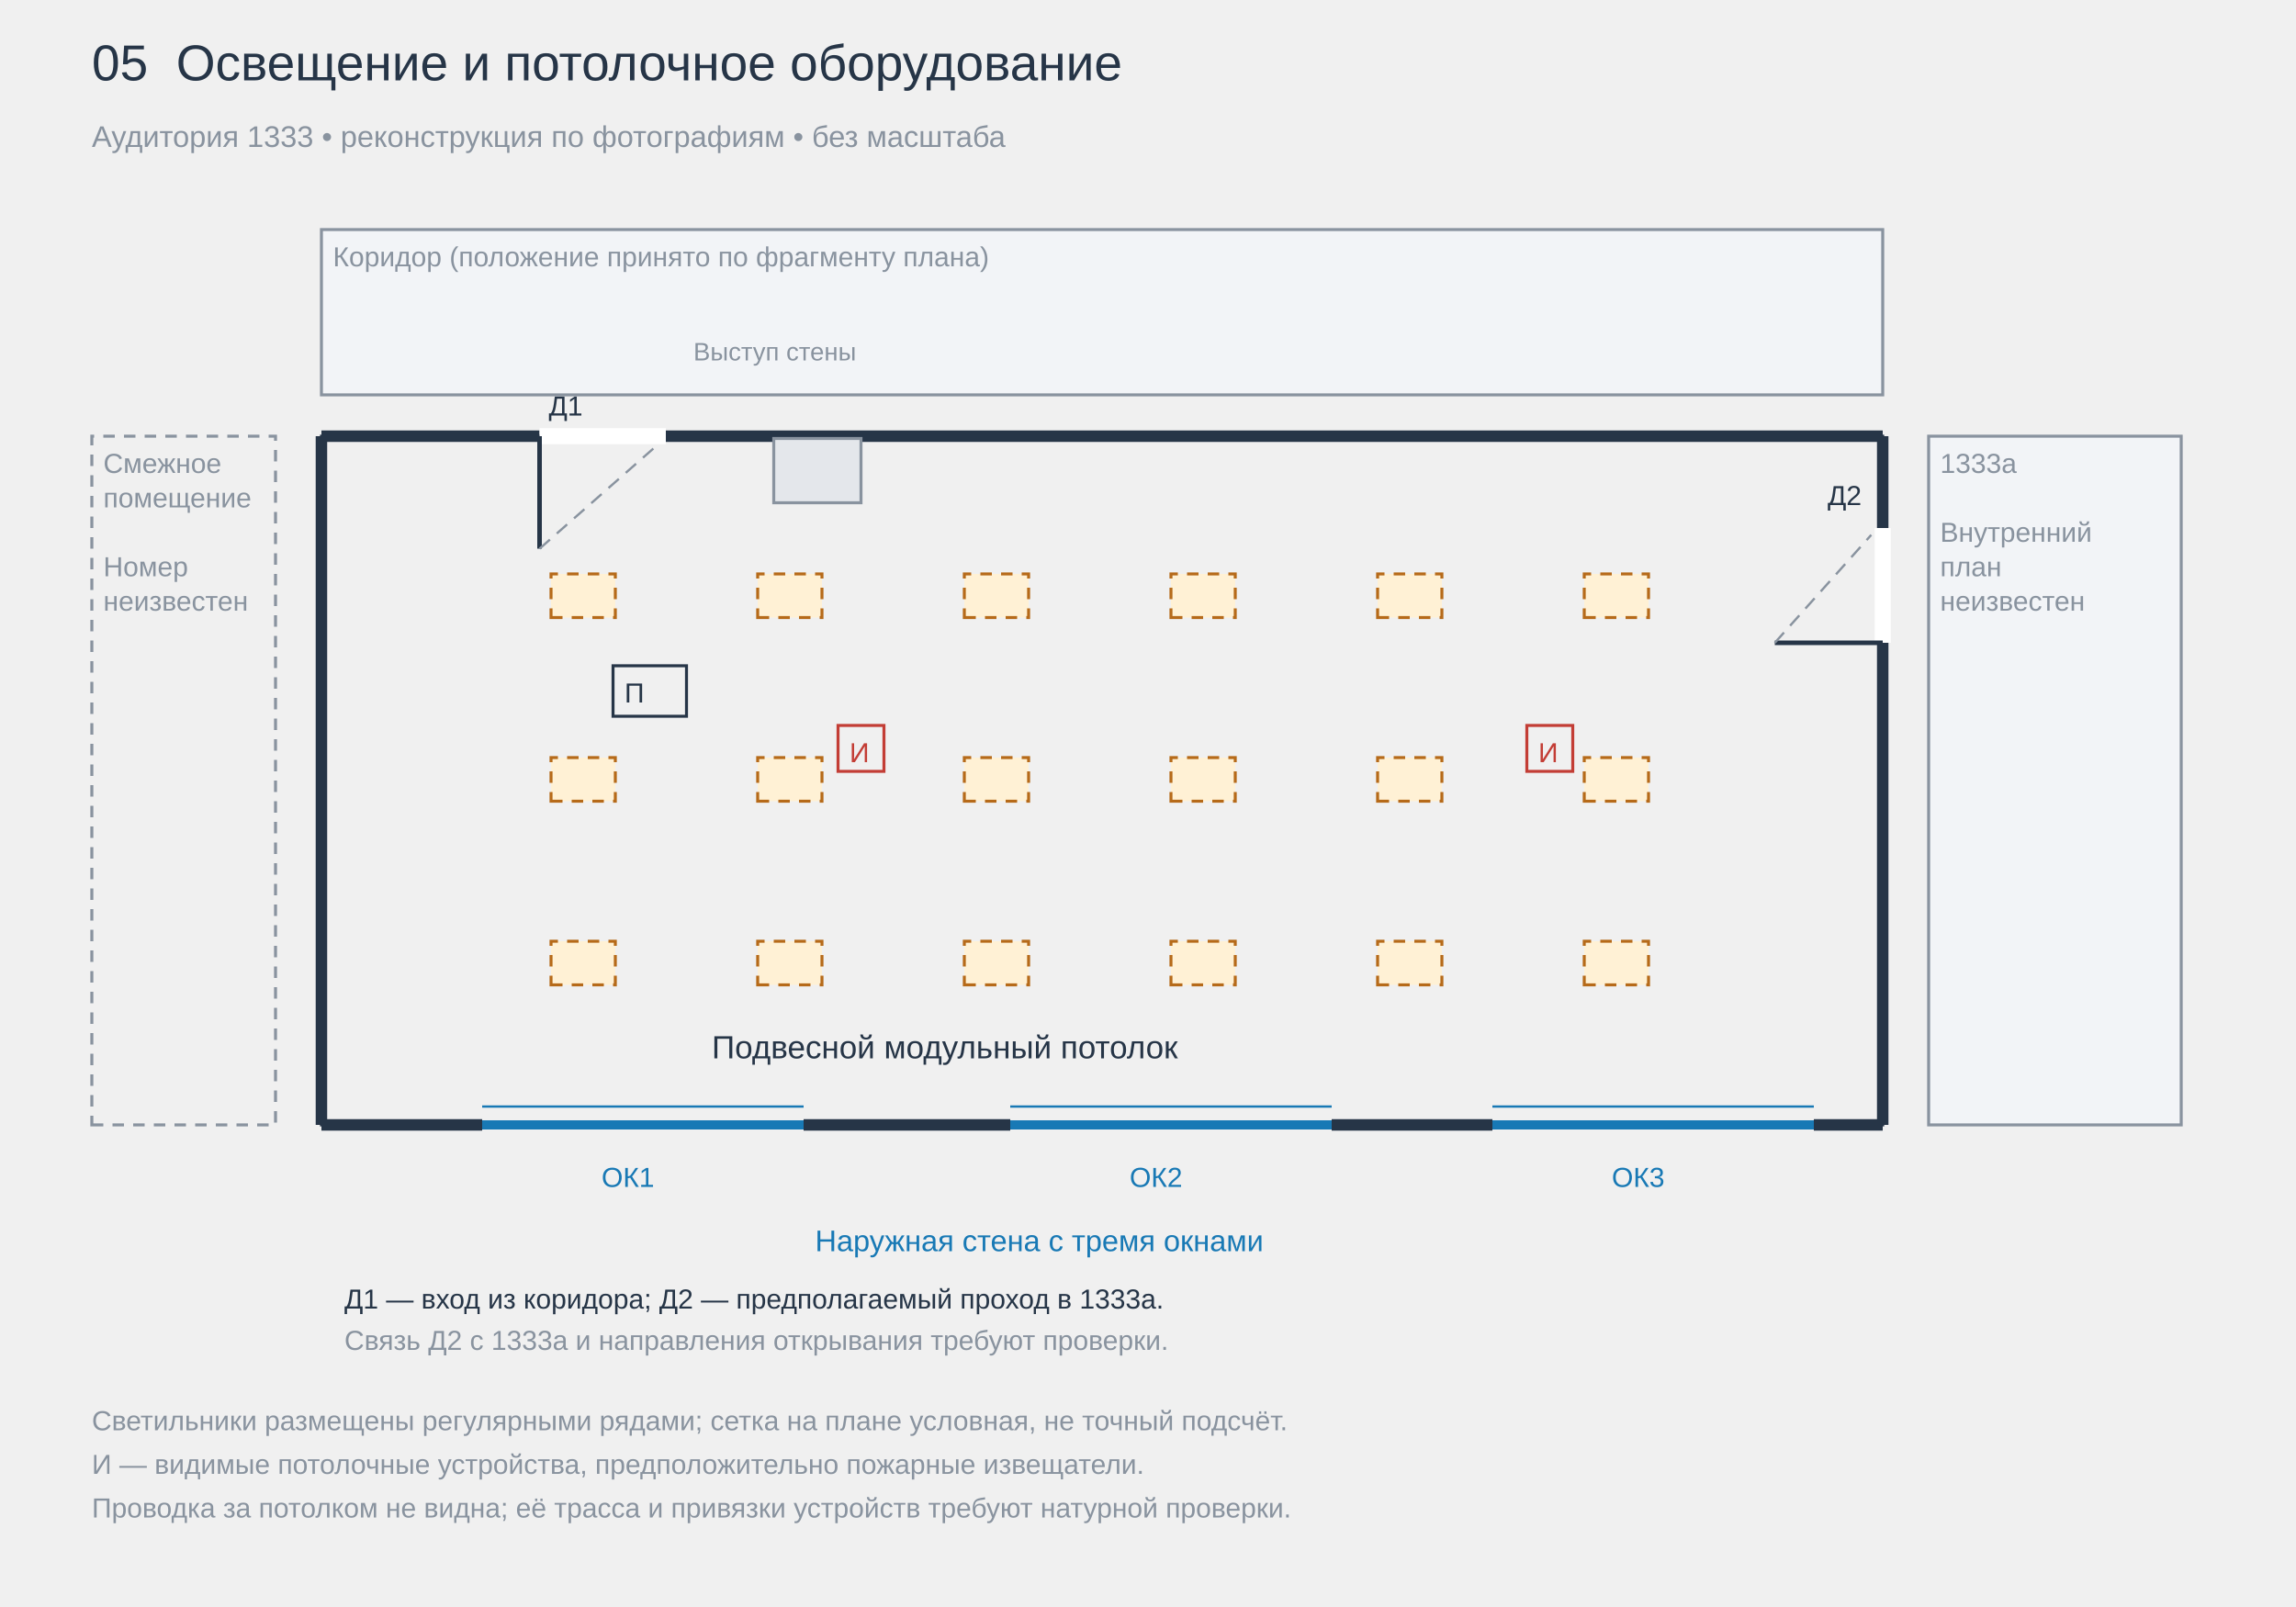
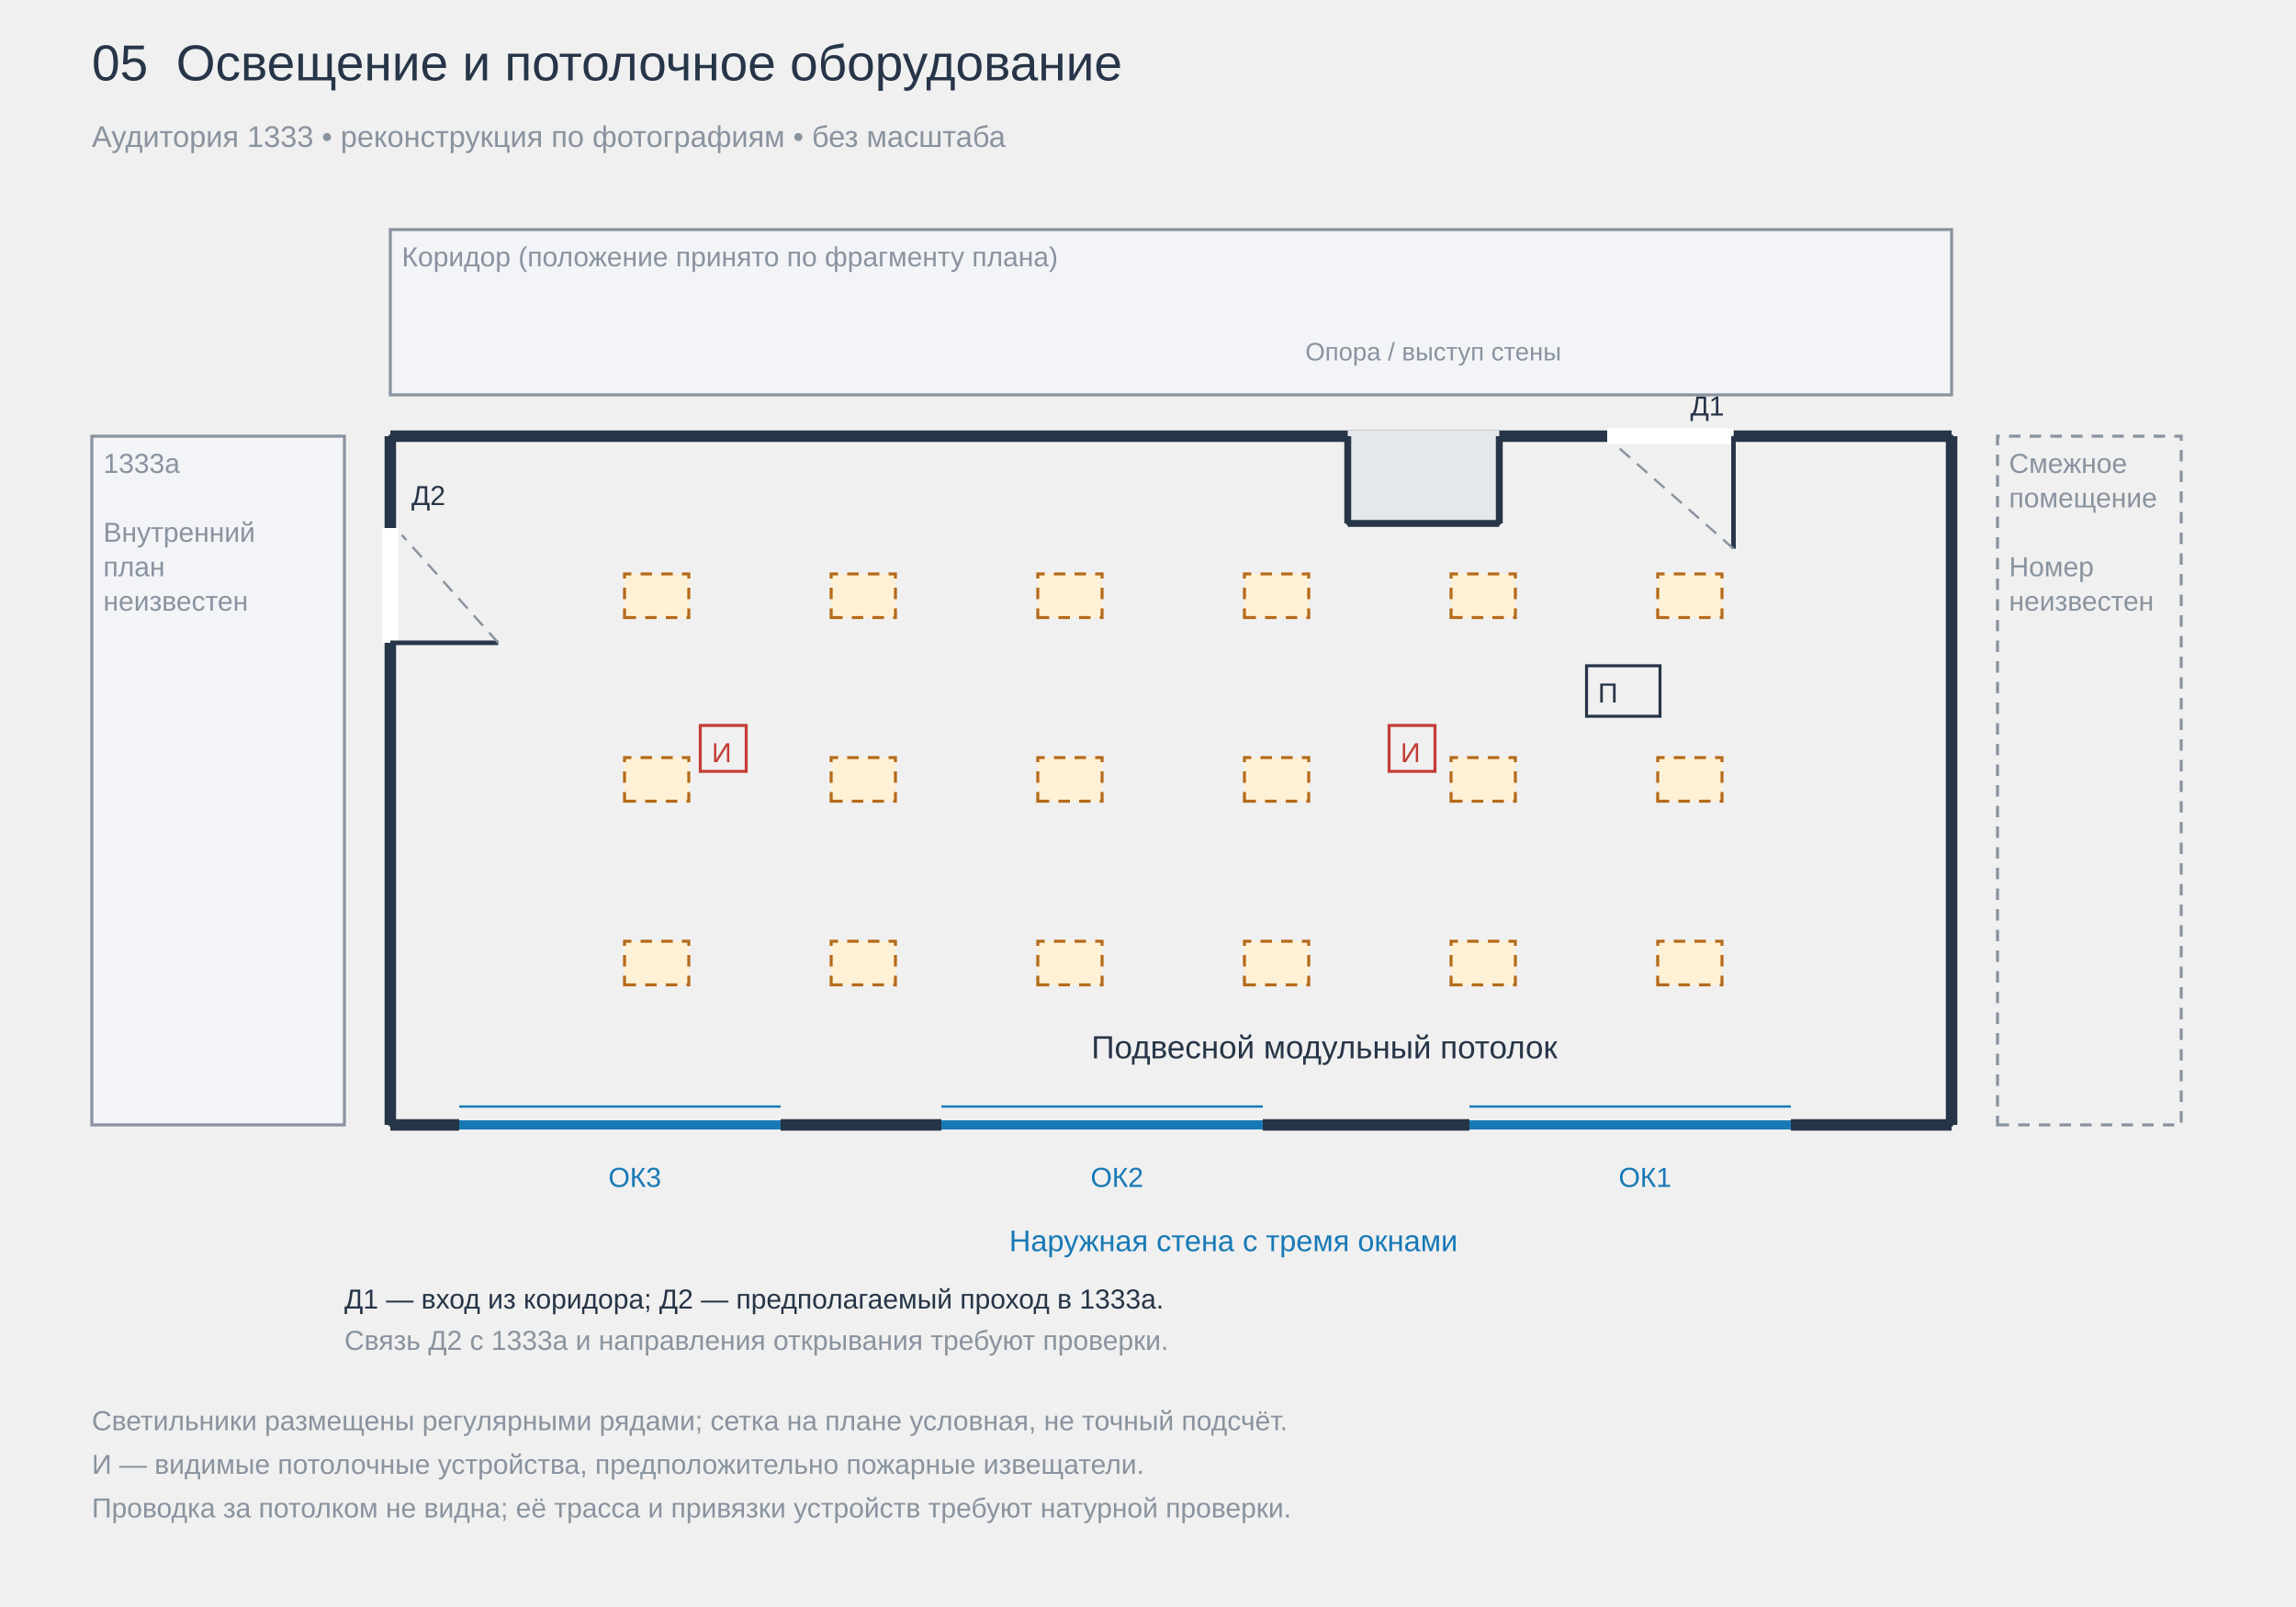
<svg xmlns="http://www.w3.org/2000/svg" version="1.1" width="1000" height="700" viewBox="0 0 1000 700">
  <text fill="#263547" xml:space="preserve" transform="matrix(1 0 -0 1 0 700)" font-size="22" font-family="Arial">
    <tspan y="-665" x="40 52.232 64.464 70.558 76.652 93.746 104.746 116.428 128.66 146.744 158.976 171.12 183.396 195.628 201.722 213.998 220.092 231.994 244.226 254.302 266.534 279.36 291.592 303.032 315.176 327.408 339.64 345.734 357.966 370.55 382.782 395.014 406.014 418.84 431.072 442.754 454.986 467.13 479.406">05  Освещение и потолочное оборудование</tspan>
  </text>
  <text fill="#89939f" xml:space="preserve" transform="matrix(1 0 -0 1 0 700)" font-size="13" font-family="Arial">
    <tspan y="-636" x="40 48.658 55.158 62.737 69.991 75.945 83.173 90.401 97.655 104.688 108.289 115.517 119.846 127.074 134.302 141.53 145.131 149.681 153.282 160.51 167.738 173.419 180.647 187.823 194.323 200.277 207.505 214.005 219.686 227.122 234.376 241.409 245.01 252.043 259.271 262.872 273.558 280.786 286.74 293.968 298.7 305.928 313.156 323.842 331.096 338.129 347.06 350.661 355.211 358.812 366.248 373.476 379.43 383.031 391.962 399.19 405.69 416.116 422.07 429.298 436.734">Аудитория 1­333 • реконструкция по фотографиям • без масштаба</tspan>
  </text>
-   <path transform="matrix(1,0,0,-1,0,700)" d="M140 528H820V600H140Z" fill="#f2f4f7" />
-   <path transform="matrix(1,0,0,-1,0,700)" stroke-width="1.3" stroke-linecap="butt" stroke-miterlimit="10" stroke-linejoin="miter" fill="none" stroke="#89939f" d="M140 528H820V600H140Z" />
+   <path transform="matrix(1,0,0,-1,0,700)" d="M170 528H850V600H170Z" fill="#f2f4f7" />
+   <path transform="matrix(1,0,0,-1,0,700)" stroke-width="1.3" stroke-linecap="butt" stroke-miterlimit="10" stroke-linejoin="miter" fill="none" stroke="#89939f" d="M170 528H850V600H170Z" />
  <text fill="#89939f" xml:space="preserve" transform="matrix(1 0 -0 1 0 700)" font-size="12" font-family="Arial">
-     <tspan y="-584" x="145 151.984 158.656 165.328 172.024 179.02 185.692 192.364 195.688 199.684 206.176 212.848 219.844 226.516 234.532 241.204 247.828 254.524 261.196 264.52 271.012 277.684 284.38 291.004 297.496 302.992 309.664 312.988 319.48 326.152 329.476 339.34 346.012 352.684 357.052 365.296 371.968 378.592 384.088 390.088 393.412 399.904 406.9 413.572 420.196 426.868">Коридор (положение принято по фрагменту плана)</tspan>
+     <tspan y="-584" x="175 181.984 188.656 195.328 202.024 209.02 215.692 222.364 225.688 229.684 236.176 242.848 249.844 256.516 264.532 271.204 277.828 284.524 291.196 294.52 301.012 307.684 314.38 321.004 327.496 332.992 339.664 342.988 349.48 356.152 359.476 369.34 376.012 382.684 387.052 395.296 401.968 408.592 414.088 420.088 423.412 429.904 436.9 443.572 450.196 456.868">Коридор (положение принято по фрагменту плана)</tspan>
  </text>
-   <path transform="matrix(1,0,0,-1,0,700)" d="M840 210H950V510H840Z" fill="#f2f4f7" />
-   <path transform="matrix(1,0,0,-1,0,700)" stroke-width="1.3" stroke-linecap="butt" stroke-miterlimit="10" stroke-linejoin="miter" fill="none" stroke="#89939f" d="M840 210H950V510H840Z" />
+   <path transform="matrix(1,0,0,-1,0,700)" d="M40 210H150V510H40Z" fill="#f2f4f7" />
+   <path transform="matrix(1,0,0,-1,0,700)" stroke-width="1.3" stroke-linecap="butt" stroke-miterlimit="10" stroke-linejoin="miter" fill="none" stroke="#89939f" d="M40 210H150V510H40Z" />
  <text fill="#89939f" xml:space="preserve" transform="matrix(1 0 -0 1 0 700)" font-size="12" font-family="Arial">
-     <tspan y="-494" x="845 851.672 855.668 862.34 869.012 875.684">1­333а</tspan>
+     <tspan y="-494" x="45 51.672 55.668 62.34 69.012 75.684">1­333а</tspan>
  </text>
  <text fill="#89939f" xml:space="preserve" transform="matrix(1 0 -0 1 0 700)" font-size="12" font-family="Arial">
-     <tspan y="-464" x="845 852.992 859.616 865.616 871.112 877.784 884.456 891.08 897.704 904.4">Внутренний</tspan>
+     <tspan y="-464" x="45 52.992 59.616 65.616 71.112 77.784 84.456 91.08 97.704 104.4">Внутренний</tspan>
  </text>
  <text fill="#89939f" xml:space="preserve" transform="matrix(1 0 -0 1 0 700)" font-size="12" font-family="Arial">
-     <tspan y="-449" x="845 851.492 858.488 865.16">план</tspan>
-   </text>
-   <text fill="#89939f" xml:space="preserve" transform="matrix(1 0 -0 1 0 700)" font-size="12" font-family="Arial">
-     <tspan y="-434" x="845 851.624 858.296 864.992 870.488 876.86 883.532 889.532 895.028 901.7">неизвестен</tspan>
-   </text>
-   <path transform="matrix(1,0,0,-1,0,700)" stroke-width="1.3" stroke-linecap="butt" stroke-dasharray="5,4" stroke-miterlimit="10" stroke-linejoin="miter" fill="none" stroke="#89939f" d="M40 210H120V510H40Z" />
-   <text fill="#89939f" xml:space="preserve" transform="matrix(1 0 -0 1 0 700)" font-size="12" font-family="Arial">
-     <tspan y="-494" x="45 53.664 61.908 68.58 76.596 83.22 89.892">Смежное</tspan>
-   </text>
-   <text fill="#89939f" xml:space="preserve" transform="matrix(1 0 -0 1 0 700)" font-size="12" font-family="Arial">
-     <tspan y="-479" x="45 51.492 58.164 66.408 73.08 82.944 89.616 96.24 102.936">помещение</tspan>
-   </text>
-   <text fill="#89939f" xml:space="preserve" transform="matrix(1 0 -0 1 0 700)" font-size="12" font-family="Arial">
-     <tspan y="-449" x="45 53.664 60.336 68.58 75.252">Номер</tspan>
+     <tspan y="-449" x="45 51.492 58.488 65.16">план</tspan>
  </text>
  <text fill="#89939f" xml:space="preserve" transform="matrix(1 0 -0 1 0 700)" font-size="12" font-family="Arial">
    <tspan y="-434" x="45 51.624 58.296 64.992 70.488 76.86 83.532 89.532 95.028 101.7">неизвестен</tspan>
  </text>
-   <path transform="matrix(1,0,0,-1,0,700)" stroke-width="1.3" stroke-linecap="butt" stroke-miterlimit="10" stroke-linejoin="miter" fill="none" stroke="#263547" d="M140 210H820V510H140Z" />
-   <path transform="matrix(1,0,0,-1,0,700)" stroke-width="5" stroke-linecap="butt" stroke-miterlimit="10" stroke-linejoin="miter" fill="none" stroke="#263547" d="M140 510H235" />
-   <path transform="matrix(1,0,0,-1,0,700)" stroke-width="5" stroke-linecap="butt" stroke-miterlimit="10" stroke-linejoin="miter" fill="none" stroke="#263547" d="M290 510H820" />
-   <path transform="matrix(1,0,0,-1,0,700)" stroke-width="5" stroke-linecap="butt" stroke-miterlimit="10" stroke-linejoin="miter" fill="none" stroke="#263547" d="M140 510V210" />
-   <path transform="matrix(1,0,0,-1,0,700)" stroke-width="5" stroke-linecap="butt" stroke-miterlimit="10" stroke-linejoin="miter" fill="none" stroke="#263547" d="M820 510V470" />
-   <path transform="matrix(1,0,0,-1,0,700)" stroke-width="5" stroke-linecap="butt" stroke-miterlimit="10" stroke-linejoin="miter" fill="none" stroke="#263547" d="M820 420V210" />
-   <path transform="matrix(1,0,0,-1,0,700)" stroke-width="5" stroke-linecap="butt" stroke-miterlimit="10" stroke-linejoin="miter" fill="none" stroke="#263547" d="M140 210H210" />
-   <path transform="matrix(1,0,0,-1,0,700)" stroke-width="5" stroke-linecap="butt" stroke-miterlimit="10" stroke-linejoin="miter" fill="none" stroke="#263547" d="M350 210H440" />
-   <path transform="matrix(1,0,0,-1,0,700)" stroke-width="5" stroke-linecap="butt" stroke-miterlimit="10" stroke-linejoin="miter" fill="none" stroke="#263547" d="M580 210H650" />
-   <path transform="matrix(1,0,0,-1,0,700)" stroke-width="5" stroke-linecap="butt" stroke-miterlimit="10" stroke-linejoin="miter" fill="none" stroke="#263547" d="M790 210H820" />
-   <path transform="matrix(1,0,0,-1,0,700)" stroke-width="7" stroke-linecap="butt" stroke-miterlimit="10" stroke-linejoin="miter" fill="none" stroke="#ffffff" d="M235 510H290" />
-   <path transform="matrix(1,0,0,-1,0,700)" stroke-width="7" stroke-linecap="butt" stroke-miterlimit="10" stroke-linejoin="miter" fill="none" stroke="#ffffff" d="M820 470V420" />
-   <path transform="matrix(1,0,0,-1,0,700)" stroke-width="2" stroke-linecap="butt" stroke-miterlimit="10" stroke-linejoin="miter" fill="none" stroke="#263547" d="M235 510V461" />
-   <path transform="matrix(1,0,0,-1,0,700)" stroke-width="1" stroke-linecap="butt" stroke-dasharray="6,4" stroke-miterlimit="10" stroke-linejoin="miter" fill="none" stroke="#89939f" d="M235 461 285 505" />
+   <path transform="matrix(1,0,0,-1,0,700)" stroke-width="1.3" stroke-linecap="butt" stroke-dasharray="5,4" stroke-miterlimit="10" stroke-linejoin="miter" fill="none" stroke="#89939f" d="M870 210H950V510H870Z" />
+   <text fill="#89939f" xml:space="preserve" transform="matrix(1 0 -0 1 0 700)" font-size="12" font-family="Arial">
+     <tspan y="-494" x="875 883.664 891.908 898.58 906.596 913.22 919.892">Смежное</tspan>
+   </text>
+   <text fill="#89939f" xml:space="preserve" transform="matrix(1 0 -0 1 0 700)" font-size="12" font-family="Arial">
+     <tspan y="-479" x="875 881.492 888.164 896.408 903.08 912.944 919.616 926.24 932.936">помещение</tspan>
+   </text>
+   <text fill="#89939f" xml:space="preserve" transform="matrix(1 0 -0 1 0 700)" font-size="12" font-family="Arial">
+     <tspan y="-449" x="875 883.664 890.336 898.58 905.252">Номер</tspan>
+   </text>
+   <text fill="#89939f" xml:space="preserve" transform="matrix(1 0 -0 1 0 700)" font-size="12" font-family="Arial">
+     <tspan y="-434" x="875 881.624 888.296 894.992 900.488 906.86 913.532 919.532 925.028 931.7">неизвестен</tspan>
+   </text>
+   <path transform="matrix(1,0,0,-1,0,700)" stroke-width="1.3" stroke-linecap="butt" stroke-miterlimit="10" stroke-linejoin="miter" fill="none" stroke="#263547" d="M170 210H850V510H170Z" />
+   <path transform="matrix(1,0,0,-1,0,700)" stroke-width="5" stroke-linecap="butt" stroke-miterlimit="10" stroke-linejoin="miter" fill="none" stroke="#263547" d="M850 510H755" />
+   <path transform="matrix(1,0,0,-1,0,700)" stroke-width="5" stroke-linecap="butt" stroke-miterlimit="10" stroke-linejoin="miter" fill="none" stroke="#263547" d="M700 510H170" />
+   <path transform="matrix(1,0,0,-1,0,700)" stroke-width="5" stroke-linecap="butt" stroke-miterlimit="10" stroke-linejoin="miter" fill="none" stroke="#263547" d="M850 510V210" />
+   <path transform="matrix(1,0,0,-1,0,700)" stroke-width="5" stroke-linecap="butt" stroke-miterlimit="10" stroke-linejoin="miter" fill="none" stroke="#263547" d="M170 510V470" />
+   <path transform="matrix(1,0,0,-1,0,700)" stroke-width="5" stroke-linecap="butt" stroke-miterlimit="10" stroke-linejoin="miter" fill="none" stroke="#263547" d="M170 420V210" />
+   <path transform="matrix(1,0,0,-1,0,700)" stroke-width="5" stroke-linecap="butt" stroke-miterlimit="10" stroke-linejoin="miter" fill="none" stroke="#263547" d="M850 210H780" />
+   <path transform="matrix(1,0,0,-1,0,700)" stroke-width="5" stroke-linecap="butt" stroke-miterlimit="10" stroke-linejoin="miter" fill="none" stroke="#263547" d="M640 210H550" />
+   <path transform="matrix(1,0,0,-1,0,700)" stroke-width="5" stroke-linecap="butt" stroke-miterlimit="10" stroke-linejoin="miter" fill="none" stroke="#263547" d="M410 210H340" />
+   <path transform="matrix(1,0,0,-1,0,700)" stroke-width="5" stroke-linecap="butt" stroke-miterlimit="10" stroke-linejoin="miter" fill="none" stroke="#263547" d="M200 210H170" />
+   <path transform="matrix(1,0,0,-1,0,700)" stroke-width="7" stroke-linecap="butt" stroke-miterlimit="10" stroke-linejoin="miter" fill="none" stroke="#ffffff" d="M755 510H700" />
+   <path transform="matrix(1,0,0,-1,0,700)" stroke-width="7" stroke-linecap="butt" stroke-miterlimit="10" stroke-linejoin="miter" fill="none" stroke="#ffffff" d="M170 470V420" />
+   <path transform="matrix(1,0,0,-1,0,700)" stroke-width="2" stroke-linecap="butt" stroke-miterlimit="10" stroke-linejoin="miter" fill="none" stroke="#263547" d="M755 510V461" />
+   <path transform="matrix(1,0,0,-1,0,700)" stroke-width="1" stroke-linecap="butt" stroke-dasharray="6,4" stroke-miterlimit="10" stroke-linejoin="miter" fill="none" stroke="#89939f" d="M755 461 705 505" />
  <text fill="#263547" xml:space="preserve" transform="matrix(1 0 -0 1 0 700)" font-size="12" font-family="Arial">
-     <tspan y="-519" x="239 247.124">Д1</tspan>
+     <tspan y="-519" x="736.199 744.323">Д1</tspan>
  </text>
-   <path transform="matrix(1,0,0,-1,0,700)" stroke-width="2" stroke-linecap="butt" stroke-miterlimit="10" stroke-linejoin="miter" fill="none" stroke="#263547" d="M820 420H773" />
-   <path transform="matrix(1,0,0,-1,0,700)" stroke-width="1" stroke-linecap="butt" stroke-dasharray="6,4" stroke-miterlimit="10" stroke-linejoin="miter" fill="none" stroke="#89939f" d="M773 420 815 467" />
+   <path transform="matrix(1,0,0,-1,0,700)" stroke-width="2" stroke-linecap="butt" stroke-miterlimit="10" stroke-linejoin="miter" fill="none" stroke="#263547" d="M170 420H217" />
+   <path transform="matrix(1,0,0,-1,0,700)" stroke-width="1" stroke-linecap="butt" stroke-dasharray="6,4" stroke-miterlimit="10" stroke-linejoin="miter" fill="none" stroke="#89939f" d="M217 420 175 467" />
  <text fill="#263547" xml:space="preserve" transform="matrix(1 0 -0 1 0 700)" font-size="12" font-family="Arial">
-     <tspan y="-480" x="796 804.124">Д2</tspan>
+     <tspan y="-480" x="179.199 187.323">Д2</tspan>
  </text>
-   <path transform="matrix(1,0,0,-1,0,700)" stroke-width="4" stroke-linecap="butt" stroke-miterlimit="10" stroke-linejoin="miter" fill="none" stroke="#1879b5" d="M210 210H350" />
-   <path transform="matrix(1,0,0,-1,0,700)" stroke-width="1" stroke-linecap="butt" stroke-miterlimit="10" stroke-linejoin="miter" fill="none" stroke="#1879b5" d="M210 218H350" />
+   <path transform="matrix(1,0,0,-1,0,700)" stroke-width="4" stroke-linecap="butt" stroke-miterlimit="10" stroke-linejoin="miter" fill="none" stroke="#1879b5" d="M780 210H640" />
+   <path transform="matrix(1,0,0,-1,0,700)" stroke-width="1" stroke-linecap="butt" stroke-miterlimit="10" stroke-linejoin="miter" fill="none" stroke="#1879b5" d="M780 218H640" />
  <text fill="#1879b5" xml:space="preserve" transform="matrix(1 0 -0 1 0 700)" font-size="12" font-family="Arial">
-     <tspan y="-183" x="262 271.324 278.308">ОК1</tspan>
+     <tspan y="-183" x="705.002 714.326 721.31">ОК1</tspan>
  </text>
-   <path transform="matrix(1,0,0,-1,0,700)" stroke-width="4" stroke-linecap="butt" stroke-miterlimit="10" stroke-linejoin="miter" fill="none" stroke="#1879b5" d="M440 210H580" />
-   <path transform="matrix(1,0,0,-1,0,700)" stroke-width="1" stroke-linecap="butt" stroke-miterlimit="10" stroke-linejoin="miter" fill="none" stroke="#1879b5" d="M440 218H580" />
+   <path transform="matrix(1,0,0,-1,0,700)" stroke-width="4" stroke-linecap="butt" stroke-miterlimit="10" stroke-linejoin="miter" fill="none" stroke="#1879b5" d="M550 210H410" />
+   <path transform="matrix(1,0,0,-1,0,700)" stroke-width="1" stroke-linecap="butt" stroke-miterlimit="10" stroke-linejoin="miter" fill="none" stroke="#1879b5" d="M550 218H410" />
  <text fill="#1879b5" xml:space="preserve" transform="matrix(1 0 -0 1 0 700)" font-size="12" font-family="Arial">
-     <tspan y="-183" x="492 501.324 508.308">ОК2</tspan>
+     <tspan y="-183" x="475.002 484.326 491.31">ОК2</tspan>
  </text>
-   <path transform="matrix(1,0,0,-1,0,700)" stroke-width="4" stroke-linecap="butt" stroke-miterlimit="10" stroke-linejoin="miter" fill="none" stroke="#1879b5" d="M650 210H790" />
-   <path transform="matrix(1,0,0,-1,0,700)" stroke-width="1" stroke-linecap="butt" stroke-miterlimit="10" stroke-linejoin="miter" fill="none" stroke="#1879b5" d="M650 218H790" />
+   <path transform="matrix(1,0,0,-1,0,700)" stroke-width="4" stroke-linecap="butt" stroke-miterlimit="10" stroke-linejoin="miter" fill="none" stroke="#1879b5" d="M340 210H200" />
+   <path transform="matrix(1,0,0,-1,0,700)" stroke-width="1" stroke-linecap="butt" stroke-miterlimit="10" stroke-linejoin="miter" fill="none" stroke="#1879b5" d="M340 218H200" />
  <text fill="#1879b5" xml:space="preserve" transform="matrix(1 0 -0 1 0 700)" font-size="12" font-family="Arial">
-     <tspan y="-183" x="702 711.324 718.308">ОК3</tspan>
+     <tspan y="-183" x="265.002 274.326 281.31">ОК3</tspan>
  </text>
  <text fill="#1879b5" xml:space="preserve" transform="matrix(1 0 -0 1 0 700)" font-size="13" font-family="Arial">
-     <tspan y="-155" x="355 364.386 371.614 378.842 385.342 394.026 401.202 408.43 415.463 419.064 425.564 431.518 438.746 445.922 453.15 456.751 463.251 466.852 472.806 480.034 487.262 496.193 503.226 506.827 514.055 519.736 526.912 534.14 543.071">Наружная стена с тремя окнами</tspan>
+     <tspan y="-155" x="439.549 448.935 456.163 463.391 469.891 478.575 485.751 492.979 500.012 503.613 510.113 516.067 523.295 530.471 537.699 541.3 547.8 551.401 557.355 564.583 571.811 580.742 587.775 591.376 598.605 604.285 611.462 618.69 627.621">Наружная стена с тремя окнами</tspan>
  </text>
-   <path transform="matrix(1,0,0,-1,0,700)" d="M337 481H375V509H337Z" fill="#e4e7eb" />
-   <path transform="matrix(1,0,0,-1,0,700)" stroke-width="1.3" stroke-linecap="butt" stroke-miterlimit="10" stroke-linejoin="miter" fill="none" stroke="#89939f" d="M337 481H375V509H337Z" />
+   <path transform="matrix(1,0,0,-1,0,700)" d="M587 472H653V510H587Z" fill="#e4e7eb" />
+   <path transform="matrix(1,0,0,-1,0,700)" stroke-width="1.3" stroke-linecap="butt" stroke-miterlimit="10" stroke-linejoin="miter" fill="none" stroke="#263547" d="M587 472H653V510H587Z" />
+   <path transform="matrix(1,0,0,-1,0,700)" stroke-width="5" stroke-linecap="butt" stroke-miterlimit="10" stroke-linejoin="miter" fill="none" stroke="#e4e7eb" d="M653 510H587" />
+   <path transform="matrix(1,0,0,-1,0,700)" stroke-width="3" stroke-linecap="butt" stroke-miterlimit="10" stroke-linejoin="miter" fill="none" stroke="#263547" d="M653 510V472" />
+   <path transform="matrix(1,0,0,-1,0,700)" stroke-width="3" stroke-linecap="butt" stroke-miterlimit="10" stroke-linejoin="miter" fill="none" stroke="#263547" d="M653 472H587" />
+   <path transform="matrix(1,0,0,-1,0,700)" stroke-width="3" stroke-linecap="butt" stroke-miterlimit="10" stroke-linejoin="miter" fill="none" stroke="#263547" d="M587 472V510" />
  <text fill="#89939f" xml:space="preserve" transform="matrix(1 0 -0 1 0 700)" font-size="11" font-family="Arial">
-     <tspan y="-543" x="302 309.326 317.224 322.724 327.762 333.262 339.213 342.26 347.76 352.798 358.914 364.986">Выступ стены</tspan>
+     <tspan y="-543" x="568.528 577.075 583.026 589.142 595.258 601.374 604.421 607.468 610.515 616.356 624.254 629.754 634.792 640.292 646.243 649.29 654.79 659.828 665.944 672.016">Опора / выступ стены</tspan>
  </text>
  <text fill="#263547" xml:space="preserve" transform="matrix(1 0 -0 1 0 700)" font-size="12" font-family="Arial">
    <tspan y="-130" x="150 158.124 164.796 168.12 180.12 183.444 189.816 195.816 202.488 209.484 212.808 219.504 225 228.324 233.568 240.24 246.912 253.608 260.604 267.276 273.948 280.62 283.944 287.268 295.392 302.064 305.388 317.388 320.712 327.204 333.876 340.548 347.544 354.036 360.708 367.704 374.376 378.744 385.416 392.088 400.332 408.948 415.644 418.968 425.46 432.132 438.804 444.804 451.476 458.472 461.796 468.168 471.492 478.164 482.16 488.832 495.504 502.176 508.848">Д1 — вход из коридора; Д2 — предполагаемый проход в 1­333а.</tspan>
  </text>
  <text fill="#89939f" xml:space="preserve" transform="matrix(1 0 -0 1 0 700)" font-size="12" font-family="Arial">
    <tspan y="-112" x="150 158.664 165.036 171.528 177.024 183.264 186.588 194.712 201.384 204.708 210.708 214.032 220.704 224.7 231.372 238.044 244.716 251.388 254.712 261.408 264.732 271.356 278.028 284.52 291.192 297.864 304.236 311.232 317.904 324.528 331.224 337.716 341.04 347.712 353.208 358.452 365.124 373.74 380.112 386.784 393.408 400.104 406.596 409.92 415.416 422.088 428.76 435.624 441.624 450.624 456.12 459.444 465.936 472.608 479.28 485.652 492.324 498.996 504.24 510.936">Связь Д2 с 1­333а и направления открывания требуют проверки.</tspan>
  </text>
-   <path transform="matrix(1,0,0,-1,0,700)" d="M240 431H268V450H240Z" fill="#fff1d5" />
-   <path transform="matrix(1,0,0,-1,0,700)" stroke-width="1.3" stroke-linecap="butt" stroke-dasharray="5,4" stroke-miterlimit="10" stroke-linejoin="miter" fill="none" stroke="#b66a19" d="M240 431H268V450H240Z" />
-   <path transform="matrix(1,0,0,-1,0,700)" d="M240 351H268V370H240Z" fill="#fff1d5" />
-   <path transform="matrix(1,0,0,-1,0,700)" stroke-width="1.3" stroke-linecap="butt" stroke-dasharray="5,4" stroke-miterlimit="10" stroke-linejoin="miter" fill="none" stroke="#b66a19" d="M240 351H268V370H240Z" />
-   <path transform="matrix(1,0,0,-1,0,700)" d="M240 271H268V290H240Z" fill="#fff1d5" />
-   <path transform="matrix(1,0,0,-1,0,700)" stroke-width="1.3" stroke-linecap="butt" stroke-dasharray="5,4" stroke-miterlimit="10" stroke-linejoin="miter" fill="none" stroke="#b66a19" d="M240 271H268V290H240Z" />
-   <path transform="matrix(1,0,0,-1,0,700)" d="M330 431H358V450H330Z" fill="#fff1d5" />
-   <path transform="matrix(1,0,0,-1,0,700)" stroke-width="1.3" stroke-linecap="butt" stroke-dasharray="5,4" stroke-miterlimit="10" stroke-linejoin="miter" fill="none" stroke="#b66a19" d="M330 431H358V450H330Z" />
-   <path transform="matrix(1,0,0,-1,0,700)" d="M330 351H358V370H330Z" fill="#fff1d5" />
-   <path transform="matrix(1,0,0,-1,0,700)" stroke-width="1.3" stroke-linecap="butt" stroke-dasharray="5,4" stroke-miterlimit="10" stroke-linejoin="miter" fill="none" stroke="#b66a19" d="M330 351H358V370H330Z" />
-   <path transform="matrix(1,0,0,-1,0,700)" d="M330 271H358V290H330Z" fill="#fff1d5" />
-   <path transform="matrix(1,0,0,-1,0,700)" stroke-width="1.3" stroke-linecap="butt" stroke-dasharray="5,4" stroke-miterlimit="10" stroke-linejoin="miter" fill="none" stroke="#b66a19" d="M330 271H358V290H330Z" />
-   <path transform="matrix(1,0,0,-1,0,700)" d="M420 431H448V450H420Z" fill="#fff1d5" />
-   <path transform="matrix(1,0,0,-1,0,700)" stroke-width="1.3" stroke-linecap="butt" stroke-dasharray="5,4" stroke-miterlimit="10" stroke-linejoin="miter" fill="none" stroke="#b66a19" d="M420 431H448V450H420Z" />
-   <path transform="matrix(1,0,0,-1,0,700)" d="M420 351H448V370H420Z" fill="#fff1d5" />
-   <path transform="matrix(1,0,0,-1,0,700)" stroke-width="1.3" stroke-linecap="butt" stroke-dasharray="5,4" stroke-miterlimit="10" stroke-linejoin="miter" fill="none" stroke="#b66a19" d="M420 351H448V370H420Z" />
-   <path transform="matrix(1,0,0,-1,0,700)" d="M420 271H448V290H420Z" fill="#fff1d5" />
-   <path transform="matrix(1,0,0,-1,0,700)" stroke-width="1.3" stroke-linecap="butt" stroke-dasharray="5,4" stroke-miterlimit="10" stroke-linejoin="miter" fill="none" stroke="#b66a19" d="M420 271H448V290H420Z" />
-   <path transform="matrix(1,0,0,-1,0,700)" d="M510 431H538V450H510Z" fill="#fff1d5" />
-   <path transform="matrix(1,0,0,-1,0,700)" stroke-width="1.3" stroke-linecap="butt" stroke-dasharray="5,4" stroke-miterlimit="10" stroke-linejoin="miter" fill="none" stroke="#b66a19" d="M510 431H538V450H510Z" />
-   <path transform="matrix(1,0,0,-1,0,700)" d="M510 351H538V370H510Z" fill="#fff1d5" />
-   <path transform="matrix(1,0,0,-1,0,700)" stroke-width="1.3" stroke-linecap="butt" stroke-dasharray="5,4" stroke-miterlimit="10" stroke-linejoin="miter" fill="none" stroke="#b66a19" d="M510 351H538V370H510Z" />
-   <path transform="matrix(1,0,0,-1,0,700)" d="M510 271H538V290H510Z" fill="#fff1d5" />
-   <path transform="matrix(1,0,0,-1,0,700)" stroke-width="1.3" stroke-linecap="butt" stroke-dasharray="5,4" stroke-miterlimit="10" stroke-linejoin="miter" fill="none" stroke="#b66a19" d="M510 271H538V290H510Z" />
-   <path transform="matrix(1,0,0,-1,0,700)" d="M600 431H628V450H600Z" fill="#fff1d5" />
-   <path transform="matrix(1,0,0,-1,0,700)" stroke-width="1.3" stroke-linecap="butt" stroke-dasharray="5,4" stroke-miterlimit="10" stroke-linejoin="miter" fill="none" stroke="#b66a19" d="M600 431H628V450H600Z" />
-   <path transform="matrix(1,0,0,-1,0,700)" d="M600 351H628V370H600Z" fill="#fff1d5" />
-   <path transform="matrix(1,0,0,-1,0,700)" stroke-width="1.3" stroke-linecap="butt" stroke-dasharray="5,4" stroke-miterlimit="10" stroke-linejoin="miter" fill="none" stroke="#b66a19" d="M600 351H628V370H600Z" />
-   <path transform="matrix(1,0,0,-1,0,700)" d="M600 271H628V290H600Z" fill="#fff1d5" />
-   <path transform="matrix(1,0,0,-1,0,700)" stroke-width="1.3" stroke-linecap="butt" stroke-dasharray="5,4" stroke-miterlimit="10" stroke-linejoin="miter" fill="none" stroke="#b66a19" d="M600 271H628V290H600Z" />
-   <path transform="matrix(1,0,0,-1,0,700)" d="M690 431H718V450H690Z" fill="#fff1d5" />
-   <path transform="matrix(1,0,0,-1,0,700)" stroke-width="1.3" stroke-linecap="butt" stroke-dasharray="5,4" stroke-miterlimit="10" stroke-linejoin="miter" fill="none" stroke="#b66a19" d="M690 431H718V450H690Z" />
-   <path transform="matrix(1,0,0,-1,0,700)" d="M690 351H718V370H690Z" fill="#fff1d5" />
-   <path transform="matrix(1,0,0,-1,0,700)" stroke-width="1.3" stroke-linecap="butt" stroke-dasharray="5,4" stroke-miterlimit="10" stroke-linejoin="miter" fill="none" stroke="#b66a19" d="M690 351H718V370H690Z" />
-   <path transform="matrix(1,0,0,-1,0,700)" d="M690 271H718V290H690Z" fill="#fff1d5" />
-   <path transform="matrix(1,0,0,-1,0,700)" stroke-width="1.3" stroke-linecap="butt" stroke-dasharray="5,4" stroke-miterlimit="10" stroke-linejoin="miter" fill="none" stroke="#b66a19" d="M690 271H718V290H690Z" />
-   <path transform="matrix(1,0,0,-1,0,700)" stroke-width="1.3" stroke-linecap="butt" stroke-miterlimit="10" stroke-linejoin="miter" fill="none" stroke="#263547" d="M267 388H299V410H267Z" />
+   <path transform="matrix(1,0,0,-1,0,700)" d="M722 431H750V450H722Z" fill="#fff1d5" />
+   <path transform="matrix(1,0,0,-1,0,700)" stroke-width="1.3" stroke-linecap="butt" stroke-dasharray="5,4" stroke-miterlimit="10" stroke-linejoin="miter" fill="none" stroke="#b66a19" d="M722 431H750V450H722Z" />
+   <path transform="matrix(1,0,0,-1,0,700)" d="M722 351H750V370H722Z" fill="#fff1d5" />
+   <path transform="matrix(1,0,0,-1,0,700)" stroke-width="1.3" stroke-linecap="butt" stroke-dasharray="5,4" stroke-miterlimit="10" stroke-linejoin="miter" fill="none" stroke="#b66a19" d="M722 351H750V370H722Z" />
+   <path transform="matrix(1,0,0,-1,0,700)" d="M722 271H750V290H722Z" fill="#fff1d5" />
+   <path transform="matrix(1,0,0,-1,0,700)" stroke-width="1.3" stroke-linecap="butt" stroke-dasharray="5,4" stroke-miterlimit="10" stroke-linejoin="miter" fill="none" stroke="#b66a19" d="M722 271H750V290H722Z" />
+   <path transform="matrix(1,0,0,-1,0,700)" d="M632 431H660V450H632Z" fill="#fff1d5" />
+   <path transform="matrix(1,0,0,-1,0,700)" stroke-width="1.3" stroke-linecap="butt" stroke-dasharray="5,4" stroke-miterlimit="10" stroke-linejoin="miter" fill="none" stroke="#b66a19" d="M632 431H660V450H632Z" />
+   <path transform="matrix(1,0,0,-1,0,700)" d="M632 351H660V370H632Z" fill="#fff1d5" />
+   <path transform="matrix(1,0,0,-1,0,700)" stroke-width="1.3" stroke-linecap="butt" stroke-dasharray="5,4" stroke-miterlimit="10" stroke-linejoin="miter" fill="none" stroke="#b66a19" d="M632 351H660V370H632Z" />
+   <path transform="matrix(1,0,0,-1,0,700)" d="M632 271H660V290H632Z" fill="#fff1d5" />
+   <path transform="matrix(1,0,0,-1,0,700)" stroke-width="1.3" stroke-linecap="butt" stroke-dasharray="5,4" stroke-miterlimit="10" stroke-linejoin="miter" fill="none" stroke="#b66a19" d="M632 271H660V290H632Z" />
+   <path transform="matrix(1,0,0,-1,0,700)" d="M542 431H570V450H542Z" fill="#fff1d5" />
+   <path transform="matrix(1,0,0,-1,0,700)" stroke-width="1.3" stroke-linecap="butt" stroke-dasharray="5,4" stroke-miterlimit="10" stroke-linejoin="miter" fill="none" stroke="#b66a19" d="M542 431H570V450H542Z" />
+   <path transform="matrix(1,0,0,-1,0,700)" d="M542 351H570V370H542Z" fill="#fff1d5" />
+   <path transform="matrix(1,0,0,-1,0,700)" stroke-width="1.3" stroke-linecap="butt" stroke-dasharray="5,4" stroke-miterlimit="10" stroke-linejoin="miter" fill="none" stroke="#b66a19" d="M542 351H570V370H542Z" />
+   <path transform="matrix(1,0,0,-1,0,700)" d="M542 271H570V290H542Z" fill="#fff1d5" />
+   <path transform="matrix(1,0,0,-1,0,700)" stroke-width="1.3" stroke-linecap="butt" stroke-dasharray="5,4" stroke-miterlimit="10" stroke-linejoin="miter" fill="none" stroke="#b66a19" d="M542 271H570V290H542Z" />
+   <path transform="matrix(1,0,0,-1,0,700)" d="M452 431H480V450H452Z" fill="#fff1d5" />
+   <path transform="matrix(1,0,0,-1,0,700)" stroke-width="1.3" stroke-linecap="butt" stroke-dasharray="5,4" stroke-miterlimit="10" stroke-linejoin="miter" fill="none" stroke="#b66a19" d="M452 431H480V450H452Z" />
+   <path transform="matrix(1,0,0,-1,0,700)" d="M452 351H480V370H452Z" fill="#fff1d5" />
+   <path transform="matrix(1,0,0,-1,0,700)" stroke-width="1.3" stroke-linecap="butt" stroke-dasharray="5,4" stroke-miterlimit="10" stroke-linejoin="miter" fill="none" stroke="#b66a19" d="M452 351H480V370H452Z" />
+   <path transform="matrix(1,0,0,-1,0,700)" d="M452 271H480V290H452Z" fill="#fff1d5" />
+   <path transform="matrix(1,0,0,-1,0,700)" stroke-width="1.3" stroke-linecap="butt" stroke-dasharray="5,4" stroke-miterlimit="10" stroke-linejoin="miter" fill="none" stroke="#b66a19" d="M452 271H480V290H452Z" />
+   <path transform="matrix(1,0,0,-1,0,700)" d="M362 431H390V450H362Z" fill="#fff1d5" />
+   <path transform="matrix(1,0,0,-1,0,700)" stroke-width="1.3" stroke-linecap="butt" stroke-dasharray="5,4" stroke-miterlimit="10" stroke-linejoin="miter" fill="none" stroke="#b66a19" d="M362 431H390V450H362Z" />
+   <path transform="matrix(1,0,0,-1,0,700)" d="M362 351H390V370H362Z" fill="#fff1d5" />
+   <path transform="matrix(1,0,0,-1,0,700)" stroke-width="1.3" stroke-linecap="butt" stroke-dasharray="5,4" stroke-miterlimit="10" stroke-linejoin="miter" fill="none" stroke="#b66a19" d="M362 351H390V370H362Z" />
+   <path transform="matrix(1,0,0,-1,0,700)" d="M362 271H390V290H362Z" fill="#fff1d5" />
+   <path transform="matrix(1,0,0,-1,0,700)" stroke-width="1.3" stroke-linecap="butt" stroke-dasharray="5,4" stroke-miterlimit="10" stroke-linejoin="miter" fill="none" stroke="#b66a19" d="M362 271H390V290H362Z" />
+   <path transform="matrix(1,0,0,-1,0,700)" d="M272 431H300V450H272Z" fill="#fff1d5" />
+   <path transform="matrix(1,0,0,-1,0,700)" stroke-width="1.3" stroke-linecap="butt" stroke-dasharray="5,4" stroke-miterlimit="10" stroke-linejoin="miter" fill="none" stroke="#b66a19" d="M272 431H300V450H272Z" />
+   <path transform="matrix(1,0,0,-1,0,700)" d="M272 351H300V370H272Z" fill="#fff1d5" />
+   <path transform="matrix(1,0,0,-1,0,700)" stroke-width="1.3" stroke-linecap="butt" stroke-dasharray="5,4" stroke-miterlimit="10" stroke-linejoin="miter" fill="none" stroke="#b66a19" d="M272 351H300V370H272Z" />
+   <path transform="matrix(1,0,0,-1,0,700)" d="M272 271H300V290H272Z" fill="#fff1d5" />
+   <path transform="matrix(1,0,0,-1,0,700)" stroke-width="1.3" stroke-linecap="butt" stroke-dasharray="5,4" stroke-miterlimit="10" stroke-linejoin="miter" fill="none" stroke="#b66a19" d="M272 271H300V290H272Z" />
+   <path transform="matrix(1,0,0,-1,0,700)" stroke-width="1.3" stroke-linecap="butt" stroke-miterlimit="10" stroke-linejoin="miter" fill="none" stroke="#263547" d="M691 388H723V410H691Z" />
  <text fill="#263547" xml:space="preserve" transform="matrix(1 0 -0 1 0 700)" font-size="12" font-family="Arial">
-     <tspan y="-394" x="272">П</tspan>
+     <tspan y="-394" x="696">П</tspan>
  </text>
-   <path transform="matrix(1,0,0,-1,0,700)" stroke-width="1.3" stroke-linecap="butt" stroke-miterlimit="10" stroke-linejoin="miter" fill="none" stroke="#c33d35" d="M365 364H385V384H365Z" />
+   <path transform="matrix(1,0,0,-1,0,700)" stroke-width="1.3" stroke-linecap="butt" stroke-miterlimit="10" stroke-linejoin="miter" fill="none" stroke="#c33d35" d="M605 364H625V384H605Z" />
  <text fill="#c33d35" xml:space="preserve" transform="matrix(1 0 -0 1 0 700)" font-size="12" font-family="Arial">
-     <tspan y="-368" x="370">И</tspan>
+     <tspan y="-368" x="610">И</tspan>
  </text>
-   <path transform="matrix(1,0,0,-1,0,700)" stroke-width="1.3" stroke-linecap="butt" stroke-miterlimit="10" stroke-linejoin="miter" fill="none" stroke="#c33d35" d="M665 364H685V384H665Z" />
+   <path transform="matrix(1,0,0,-1,0,700)" stroke-width="1.3" stroke-linecap="butt" stroke-miterlimit="10" stroke-linejoin="miter" fill="none" stroke="#c33d35" d="M305 364H325V384H305Z" />
  <text fill="#c33d35" xml:space="preserve" transform="matrix(1 0 -0 1 0 700)" font-size="12" font-family="Arial">
-     <tspan y="-368" x="670">И</tspan>
+     <tspan y="-368" x="310">И</tspan>
  </text>
  <text fill="#263547" xml:space="preserve" transform="matrix(1 0 -0 1 0 700)" font-size="14" font-family="Arial">
-     <tspan y="-239" x="310 320.052 327.836 335.998 343.432 351.216 358.216 365.944 373.728 381.54 385.418 395.036 402.82 410.982 417.982 426.144 433.424 441.152 451.204 459.016 462.894 470.468 478.252 484.664 492.448 500.61 508.394">Подвесной модульный потолок</tspan>
+     <tspan y="-239" x="475.339 485.391 493.175 501.337 508.771 516.555 523.555 531.283 539.067 546.879 550.757 560.375 568.159 576.321 583.321 591.483 598.763 606.491 616.543 624.355 628.233 635.807 643.591 650.003 657.787 665.949 673.733">Подвесной модульный потолок</tspan>
  </text>
  <text fill="#89939f" xml:space="preserve" transform="matrix(1 0 -0 1 0 700)" font-size="12" font-family="Arial">
    <tspan y="-77" x="40 48.664 55.036 61.708 67.204 73.9 80.896 87.136 93.76 100.456 105.7 112.396 115.72 122.392 129.064 134.56 142.804 149.476 159.34 166.012 172.636 181.252 184.576 191.248 197.92 202.288 208.288 215.284 221.776 228.448 235.072 243.688 251.932 258.628 261.952 268.624 275.116 282.112 288.784 297.028 303.724 307.048 310.372 316.372 323.044 328.54 333.784 340.456 343.78 350.404 357.076 360.4 366.892 373.888 380.56 387.184 393.856 397.18 403.18 409.18 416.176 422.848 429.22 435.844 442.516 449.008 452.332 455.656 462.28 468.952 472.276 477.772 484.444 490.684 497.308 505.924 512.62 515.944 522.436 529.108 536.104 542.104 548.344 555.016 560.512">Светильники размещены регулярными рядами; сетка на плане условная, не точный подсчёт.</tspan>
  </text>
  <text fill="#89939f" xml:space="preserve" transform="matrix(1 0 -0 1 0 700)" font-size="12" font-family="Arial">
    <tspan y="-58" x="40 48.616 51.94 63.94 67.264 73.636 80.332 87.328 94.024 102.268 110.884 117.556 120.88 127.372 134.044 139.54 146.212 153.208 159.88 166.12 172.744 181.36 188.032 191.356 197.356 203.356 208.852 215.524 222.196 228.892 234.892 240.388 246.76 253.432 256.756 260.08 266.572 273.244 279.916 286.912 293.404 300.076 307.072 313.744 321.76 328.456 333.952 340.624 347.62 353.86 360.484 367.156 370.48 376.972 383.644 391.66 398.332 405.004 411.628 420.244 426.916 430.24 436.936 442.432 448.804 455.476 465.34 472.012 477.508 484.18 491.176 497.872">И — видимые потолочные устройства, предположительно пожарные извещатели.</tspan>
  </text>
  <text fill="#89939f" xml:space="preserve" transform="matrix(1 0 -0 1 0 700)" font-size="12" font-family="Arial">
    <tspan y="-39" x="40 48.616 55.288 61.96 68.332 75.004 82 87.244 93.916 97.24 102.736 109.408 112.732 119.224 125.896 131.392 138.064 145.06 150.304 156.976 165.22 168.544 175.168 181.84 185.164 191.536 198.232 205.228 211.852 218.524 221.848 225.172 231.844 238.516 241.84 247.336 254.008 260.68 266.68 272.68 279.352 282.676 289.372 292.696 299.188 305.86 312.556 318.928 325.42 330.916 336.16 342.856 346.18 352.18 358.18 363.676 370.348 377.02 383.716 389.716 395.212 401.584 404.908 410.404 417.076 423.748 430.612 436.612 445.612 451.108 454.432 461.056 467.728 473.224 479.224 485.896 492.52 499.192 505.888 509.212 515.704 522.376 529.048 535.42 542.092 548.764 554.008 560.704">Проводка за потолком не видна; её трасса и привязки устройств требуют натурной проверки.</tspan>
  </text>
</svg>
